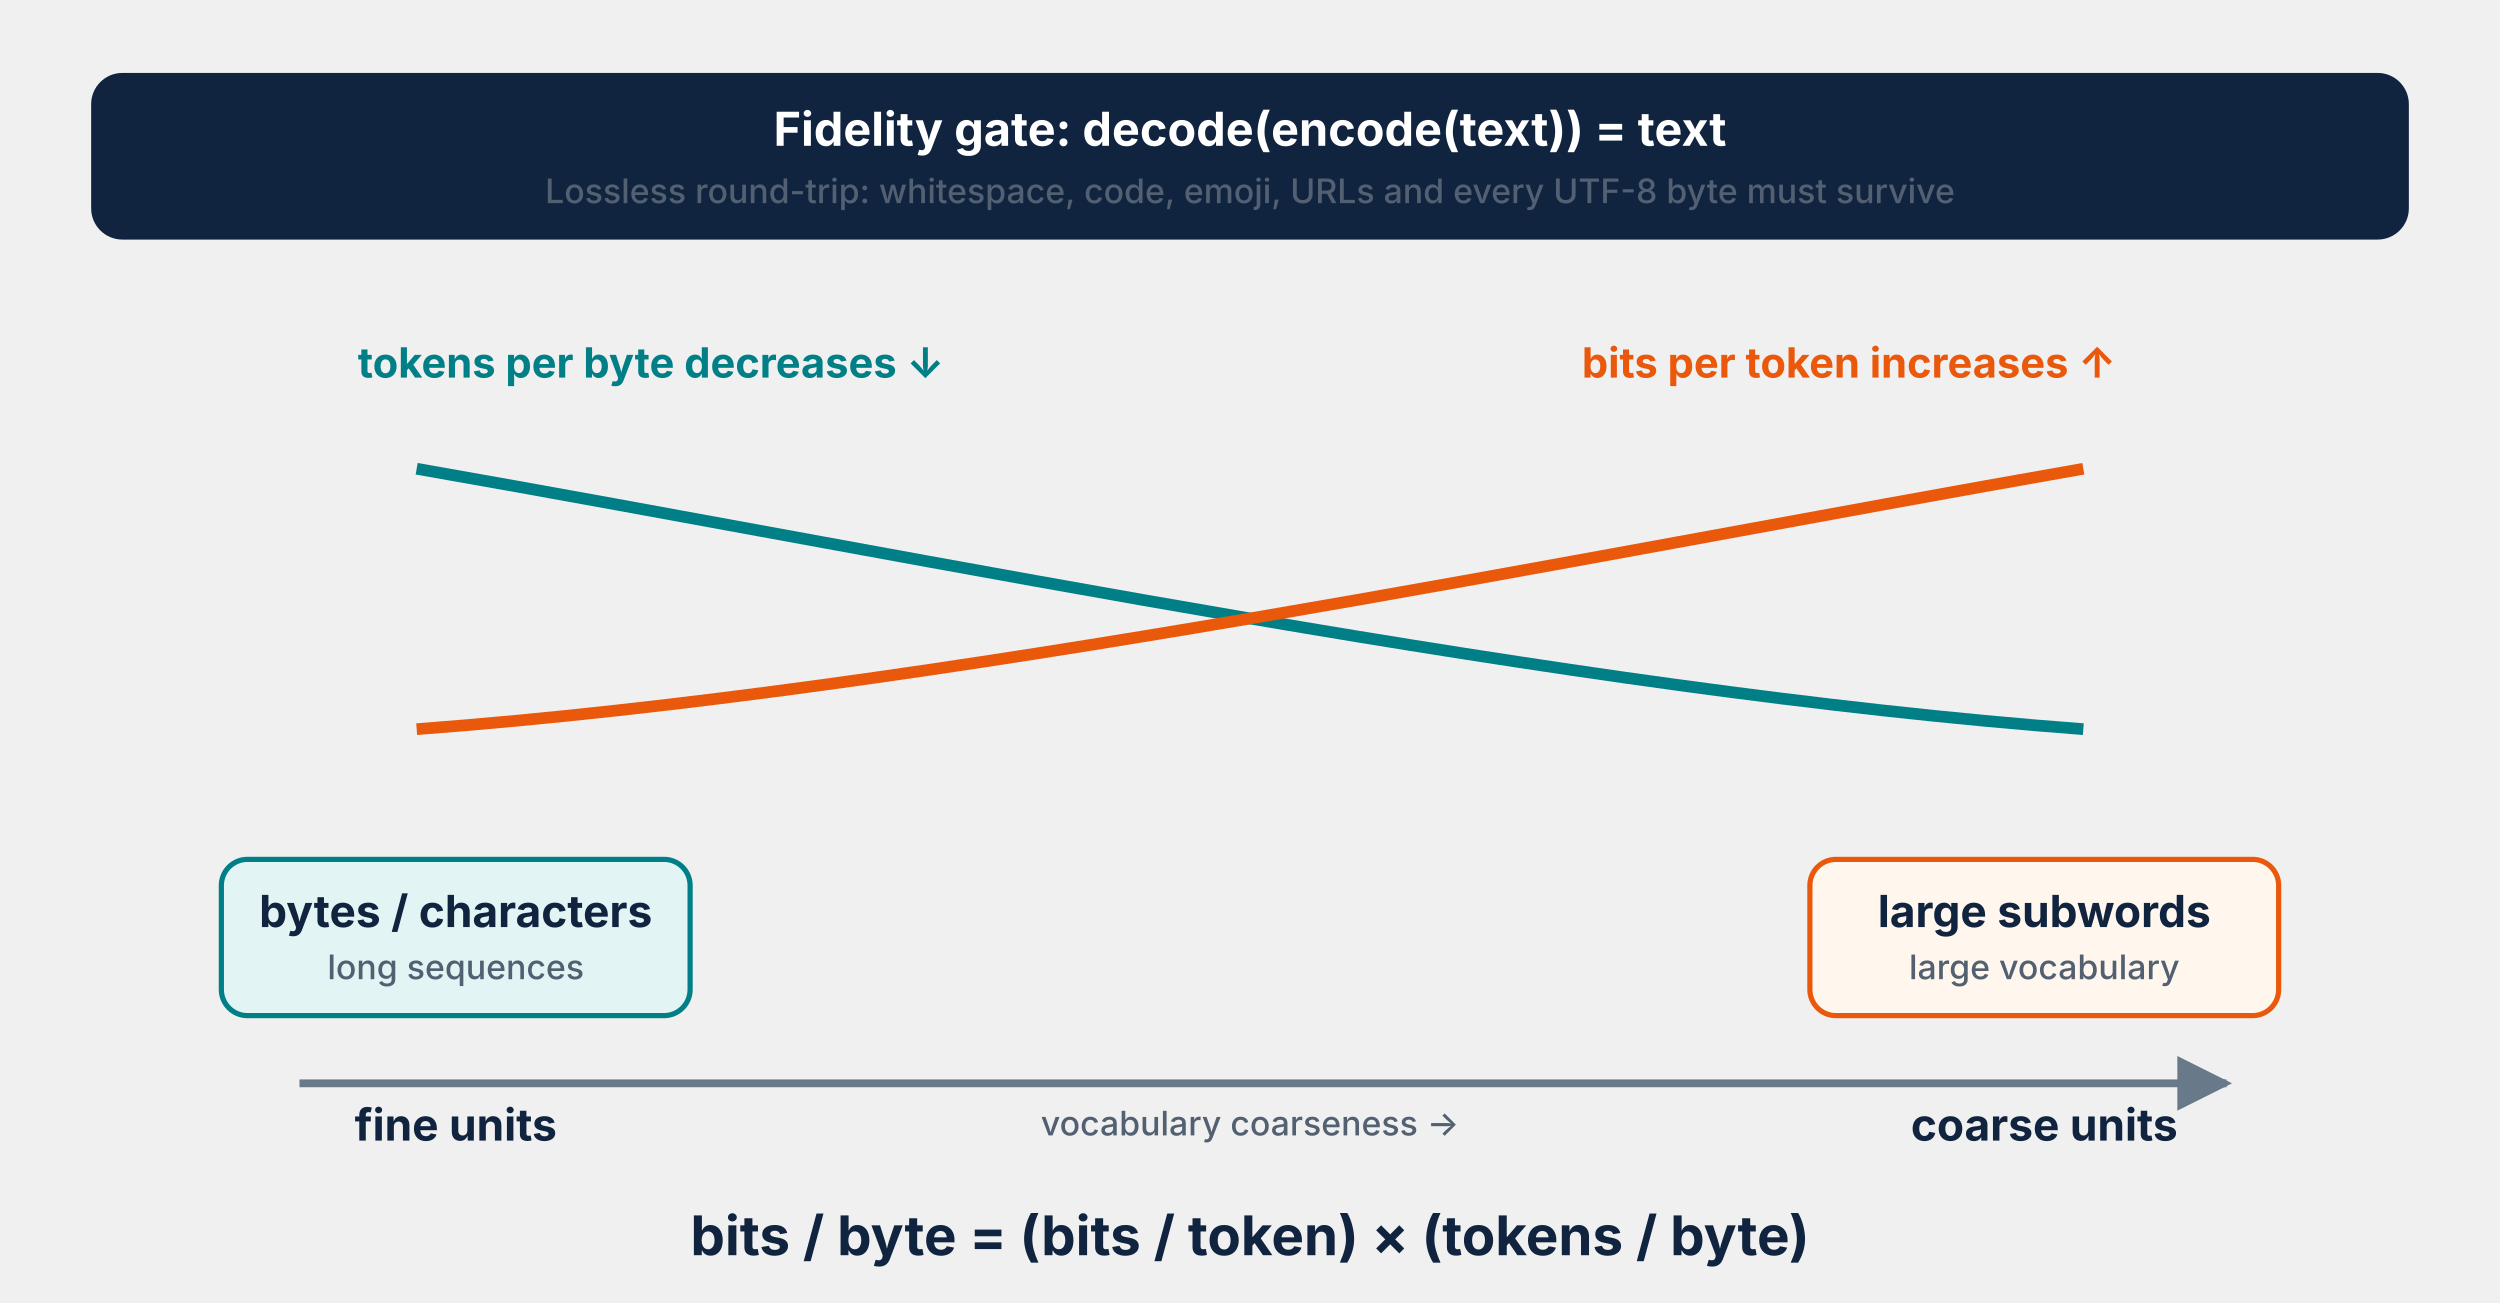
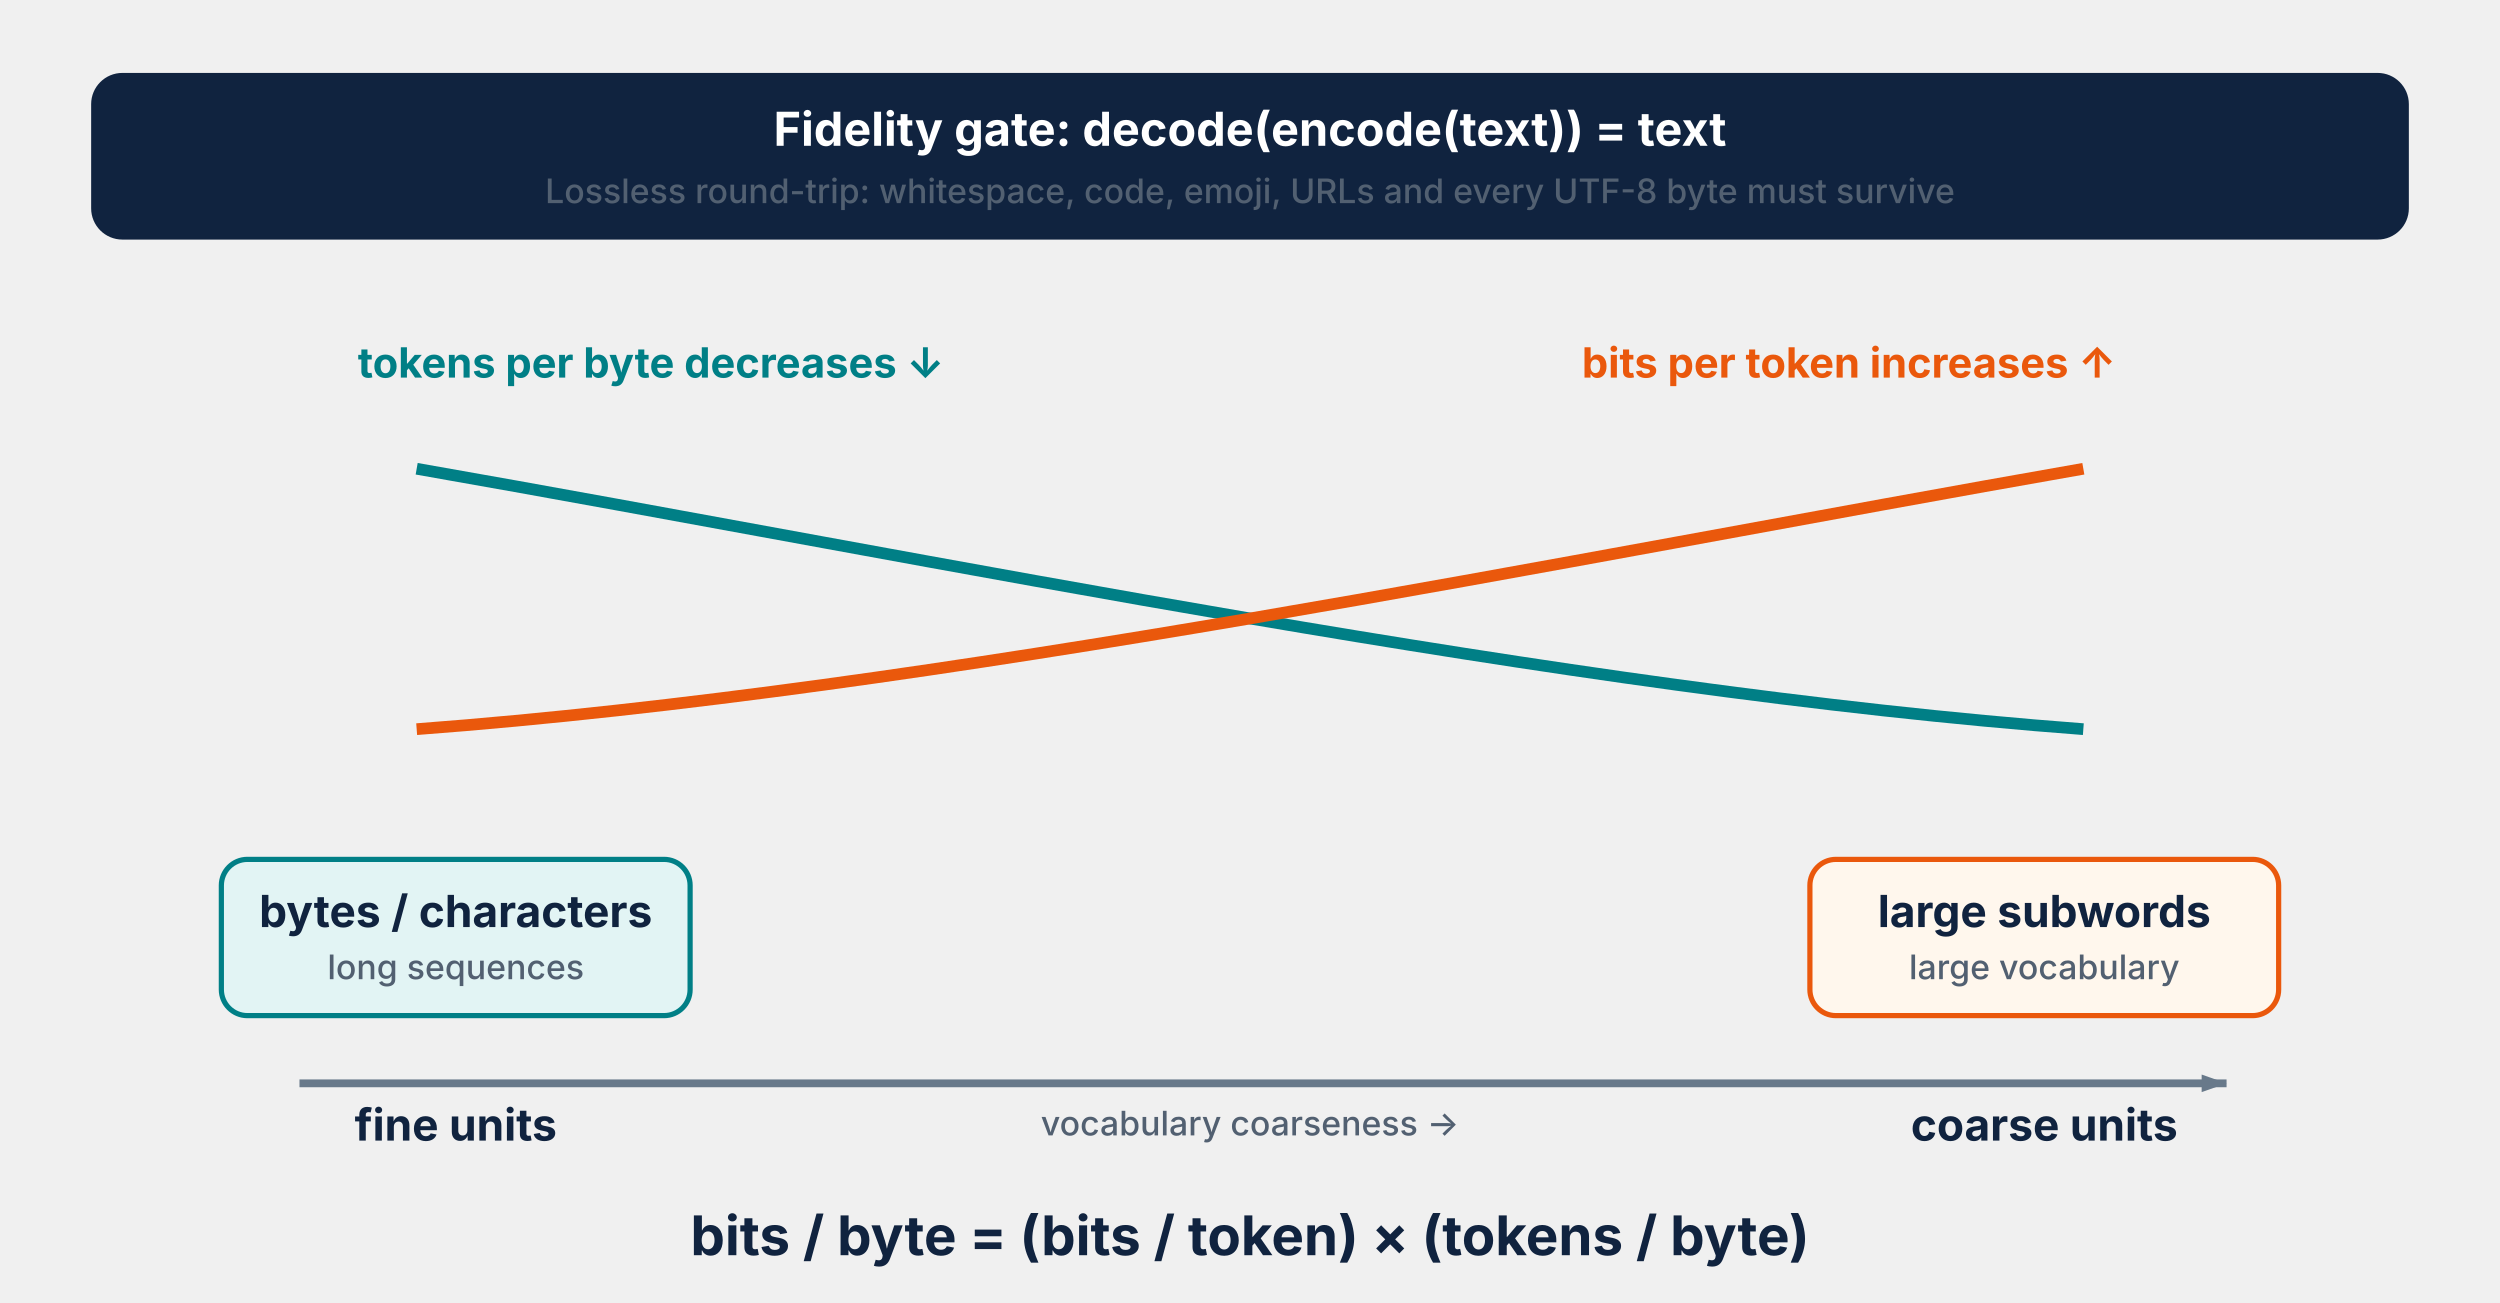
<svg xmlns="http://www.w3.org/2000/svg" viewBox="0 0 960 500" width="100%" height="auto" role="img" aria-labelledby="title desc">
  <defs>
-     <marker id="arrow" viewBox="0 0 10 10" refX="9" refY="5" markerWidth="7" markerHeight="7" orient="auto">
-       <path d="M0 0 10 5 0 10z" fill="#68798a" />
+     <marker id="arrow" viewBox="0 0 10 8" refX="8.5" refY="4" markerWidth="3.8" markerHeight="3.0" orient="auto">
+       <path d="M0 1L8.5 4L0 7z" fill="#68798a" />
    </marker>
    <style>
      text{font-family:Inter,ui-sans-serif,system-ui,-apple-system,BlinkMacSystemFont,"Segoe UI",sans-serif}
      .gate{fill:#10233f}
      .fine{fill:#e2f4f4;stroke:#007f86;stroke-width:2}
      .coarse{fill:#fff7ed;stroke:#ea580c;stroke-width:2}
      .axis{stroke:#68798a;stroke-width:3;marker-end:url(#arrow)}
      .teal{stroke:#007f86;stroke-width:4.5;fill:none}
      .orange{stroke:#ea580c;stroke-width:4.5;fill:none}
      .label{fill:#10233f;font-size:17px;font-weight:750}
      .sub{fill:#526071;font-size:13px;font-weight:500}
      .inverse{fill:#fff;font-size:18px;font-weight:750}
      .tealtext{fill:#007f86;font-size:16px;font-weight:750}
      .orangetext{fill:#ea580c;font-size:16px;font-weight:750}
      .formula{fill:#10233f;font-size:21px;font-weight:750}
      @media(prefers-color-scheme:dark){
        .gate{fill:#172636;stroke:#2c4052;stroke-width:1}
        .fine{fill:#173b40;stroke:#54d2d8}
        .coarse{fill:#382015;stroke:#fb923c}
        .label,.formula{fill:#f3f7fa}
        .sub{fill:#9fb2c4}
        .teal,.axis{stroke:#54d2d8}
        .orange{stroke:#fb923c}
        .tealtext{fill:#54d2d8}
        .orangetext{fill:#fb923c}
      }
    </style>
  </defs>
  <rect class="gate" x="35" y="28" width="890" height="64" rx="12" />
  <text class="inverse" x="480" y="56" text-anchor="middle">Fidelity gate: decode(encode(text)) = text</text>
  <text class="sub" x="480" y="78" text-anchor="middle" fill="#c5d3e0">Lossless round-trip: whitespace, code, emoji, URLs and every UTF-8 byte must survive</text>
  <text class="tealtext" x="250" y="145" text-anchor="middle">tokens per byte decreases ↓</text>
  <text class="orangetext" x="710" y="145" text-anchor="middle">bits per token increases ↑</text>
  <path class="teal" d="M160 180C360 215 600 265 800 280" />
  <path class="orange" d="M160 280C360 265 600 215 800 180" />
  <rect class="fine" x="85" y="330" width="180" height="60" rx="10" />
  <text class="label" x="175" y="356" text-anchor="middle">bytes / characters</text>
  <text class="sub" x="175" y="376" text-anchor="middle">long sequences</text>
  <rect class="coarse" x="695" y="330" width="180" height="60" rx="10" />
  <text class="label" x="785" y="356" text-anchor="middle">large subwords</text>
  <text class="sub" x="785" y="376" text-anchor="middle">large vocabulary</text>
  <line class="axis" x1="115" y1="416" x2="855" y2="416" />
  <text class="label" x="175" y="438" text-anchor="middle">fine units</text>
  <text class="sub" x="480" y="436" text-anchor="middle">vocabulary coarseness →</text>
  <text class="label" x="785" y="438" text-anchor="middle">coarse units</text>
  <text class="formula" x="480" y="482" text-anchor="middle">bits / byte = (bits / token) × (tokens / byte)</text>
</svg>
